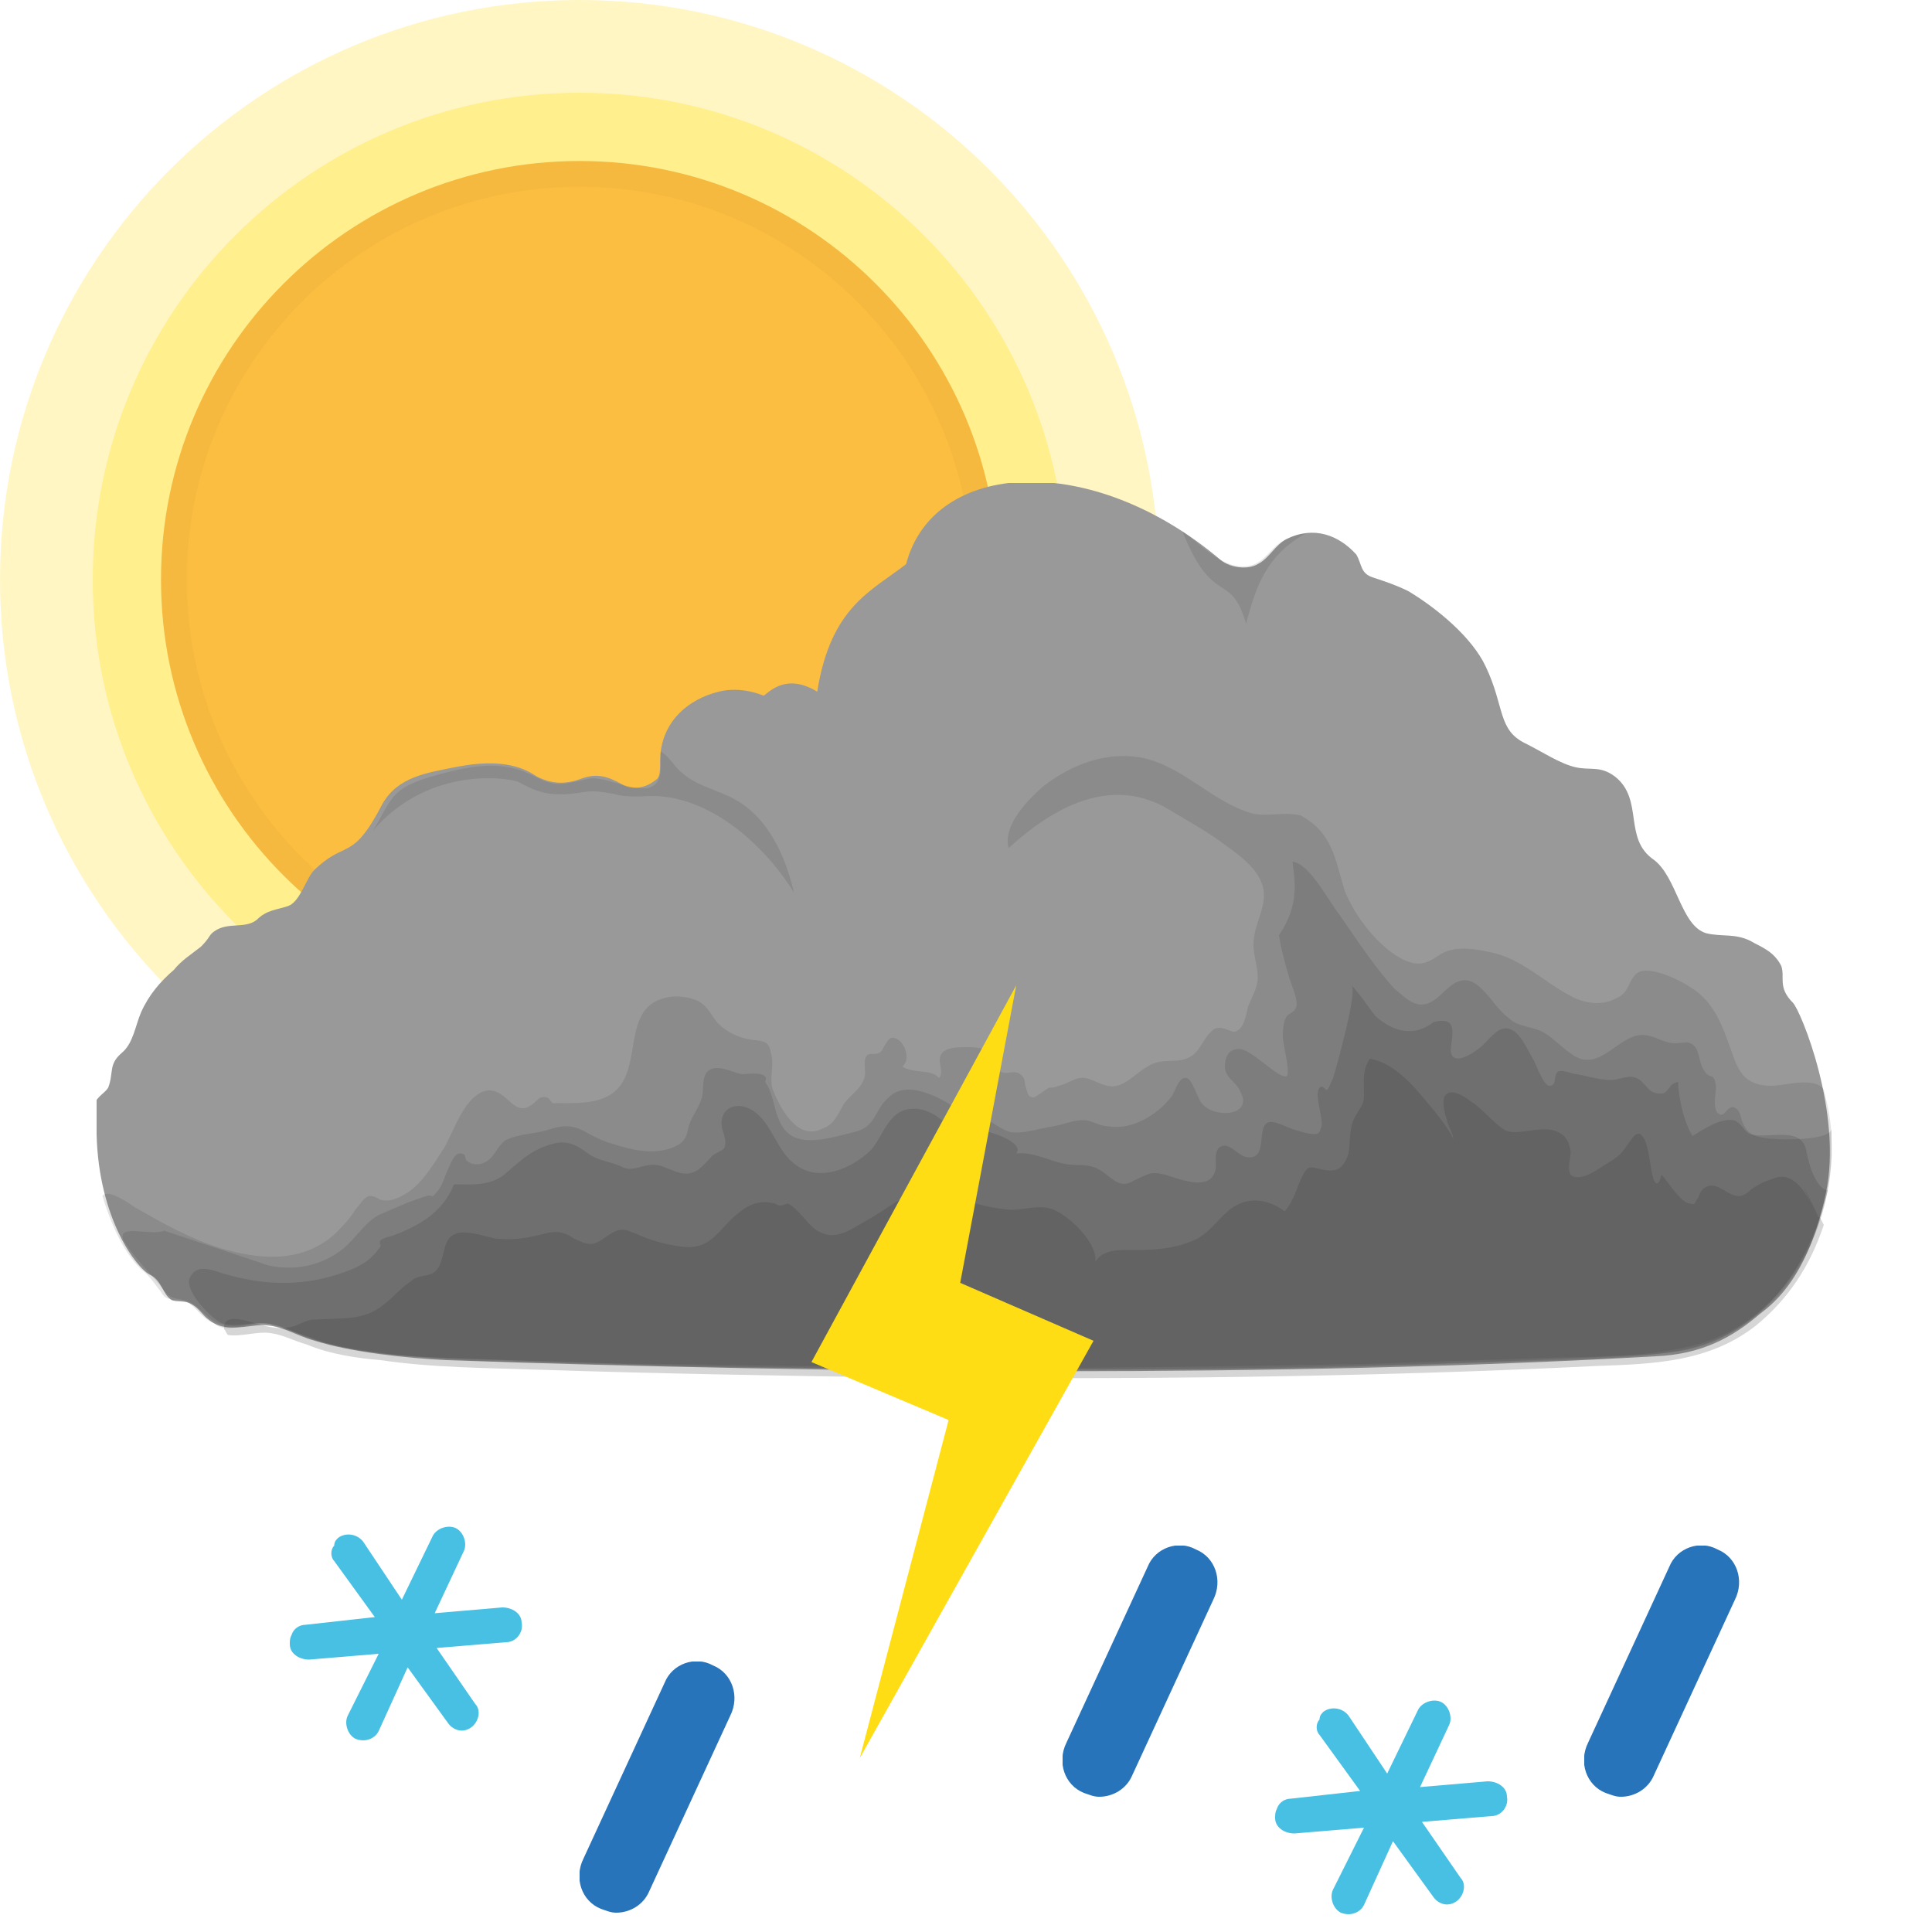
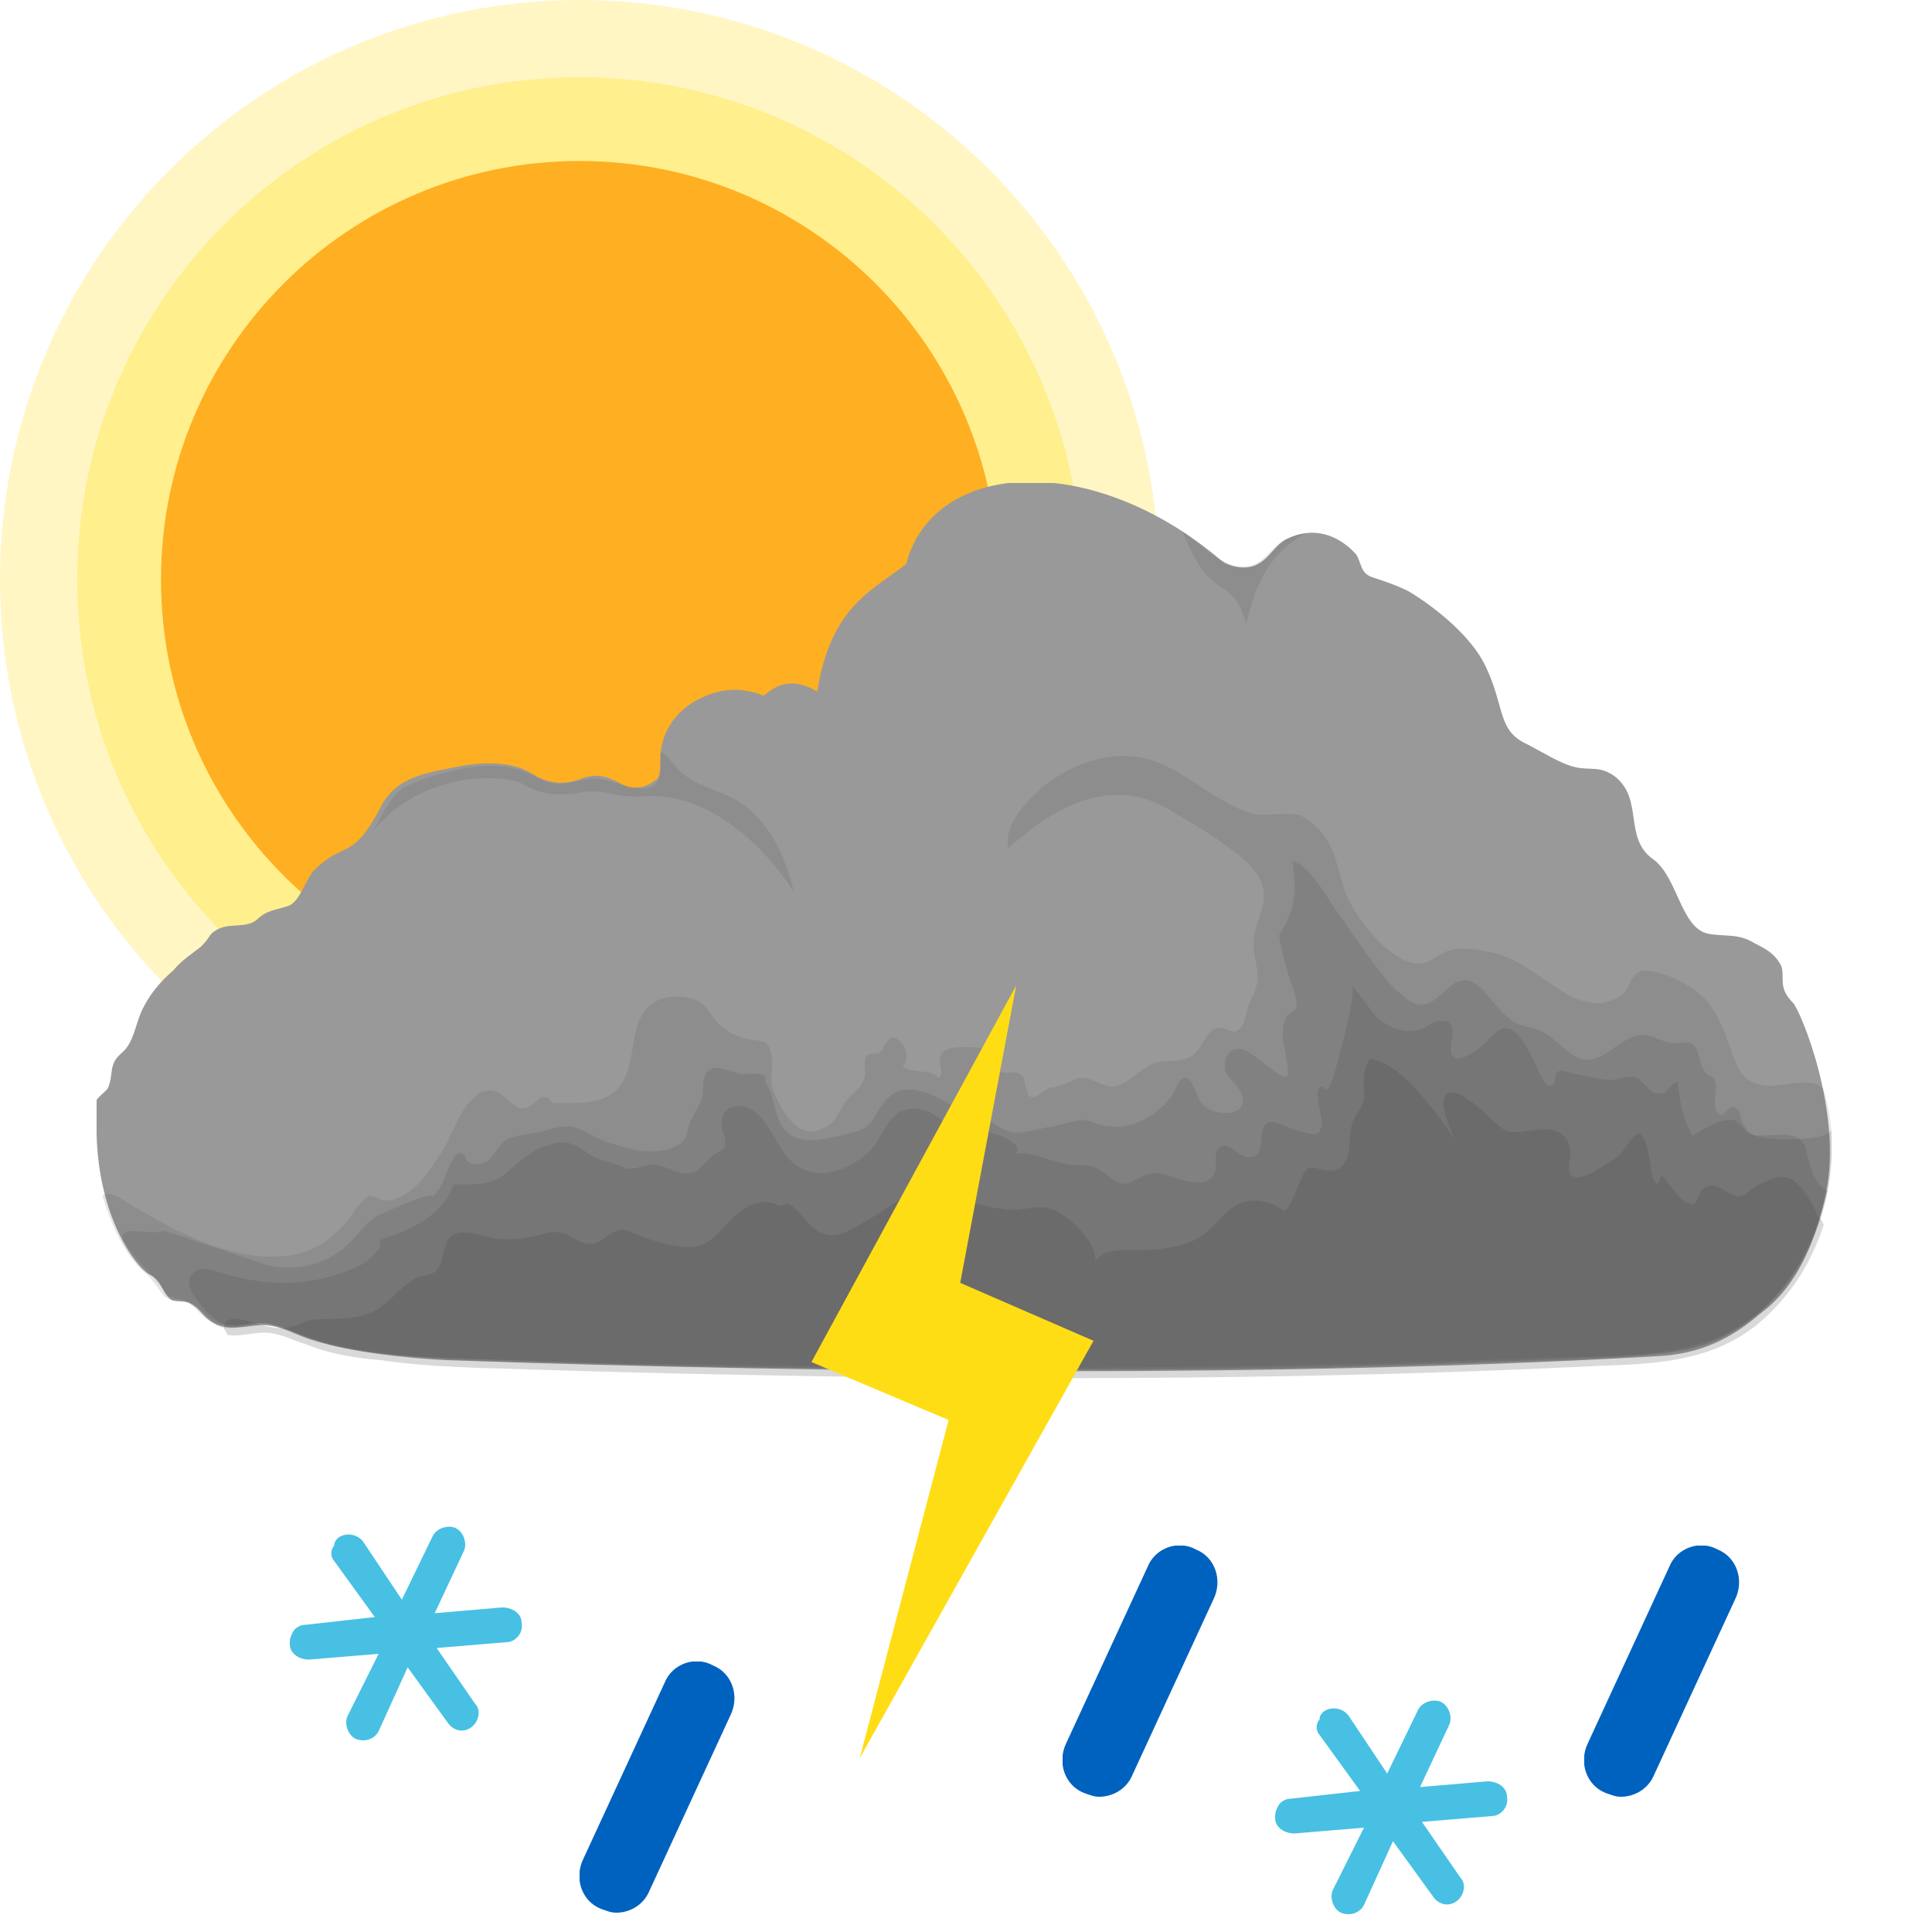
<svg xmlns="http://www.w3.org/2000/svg" xmlns:xlink="http://www.w3.org/1999/xlink" x="0" y="0" viewBox="0 0 100 100">
  <style type="text/css">.sun-primitive {
  color: #ffee8a;
-   fill: #fbbe40;
-   stroke: #f5b93f;
+   fill: #ffaf22;
+   stroke: #ffaf22;
}.cloud4-primitive {
-   color: #323232;
+   color: #424242;
  fill: #999999;
}.snowflake-primitive {
  fill: #47c0e3;
}.raindrop-primitive {
-   fill: #2874ba;
+   fill: #0062bf;
}.lightning-primitive {
  fill: #ffdd15;
}</style>
  <symbol id="sun">
    <circle fill="currentColor" opacity="0.5" stroke-width="0" stroke-opacity="0" cx="45" cy="45" r="45" />
-     <circle fill="currentColor" opacity="0.95" stroke-width="0" stroke-opacity="0" cx="45" cy="45" r="37.8" />
+     <circle fill="currentColor" opacity="0.95" stroke-width="0" stroke-opacity="0" cx="45" cy="45" r="39" />
    <circle stroke-width="2" stroke-miterlimit="10" cx="45" cy="45" r="31.5" />
  </symbol>
  <symbol id="cloud">
    <path d="M87.8,26.9c-0.8-0.8-0.4-1.3-0.6-1.9c-0.4-0.8-1.1-1-1.6-1.3c-0.8-0.4-1.5-0.2-2.3-0.4 c-1.3-0.4-1.5-2.9-2.7-3.8c-1.6-1.1-0.5-3.1-2-4.3c-0.8-0.6-1.3-0.3-2.1-0.5c-0.8-0.2-1.7-0.8-2.5-1.2c-1.5-0.7-1.1-1.9-2.1-4 c-0.7-1.5-2.5-3-4-3.9c-0.6-0.3-1.2-0.5-1.8-0.7c-0.7-0.2-0.6-0.7-0.9-1.2c-0.9-1-2.2-1.5-3.6-0.8c-0.6,0.3-0.9,1-1.5,1.3 c-0.5,0.3-1.4,0.2-1.9-0.2c-6.7-5.7-14.9-5.2-16.3,0.2c-1.8,1.4-3.9,2.2-4.6,6.6c-1.8-1.1-2.7,0.3-2.8,0.2c0,0-1.1-0.5-2.3-0.2 c-1.6,0.4-2.8,1.5-3,3.1c-0.1,0.6,0.1,1.3-0.3,1.5c-0.5,0.4-1.2,0.5-1.7,0.2c-0.7-0.4-1.3-0.6-2.1-0.3c-0.8,0.3-1.5,0.3-2.3-0.1 c-0.6-0.4-1.7-1-4.2-0.5c-1.5,0.3-3,0.5-3.8,1.9c-1.6,3.1-1.9,1.8-3.6,3.5c-0.4,0.5-0.7,1.6-1.3,1.8c-0.6,0.2-1.1,0.2-1.6,0.7 c-0.6,0.5-1.5,0.1-2.2,0.6c-0.3,0.2-0.2,0.3-0.7,0.8c-0.5,0.4-1,0.7-1.4,1.2c-0.7,0.6-1.3,1.3-1.7,2.2c-0.3,0.7-0.4,1.6-1,2.1 c-0.7,0.6-0.4,1-0.7,1.8c-0.2,0.3-0.5,0.4-0.7,0.8C0,32.5,0,33.1,0,33.7c0.1,4.4,2.1,7,2.8,7.3c0.6,0.3,0.6,1,1.1,1.3 c0.3,0.1,0.7,0,1,0.2c0.4,0.2,0.6,0.6,0.9,0.8c0.7,0.6,1.6,0.4,2.5,0.3c1.2-0.1,1.9,0.5,3,0.8c1.9,0.6,4.8,0.9,6.8,1 c20.1,0.7,43.4,0.9,62.6-0.2c2.4-0.1,4-1,5.4-2.2c0.8-0.6,2.5-2,3.4-6.2S88.2,27.3,87.8,26.9z" />
    <g fill="currentColor">
      <path opacity="0.14" d="M89.8,34c0-0.9-0.2-1.8-0.4-2.6c-0.5-0.7-2-0.2-2.7-0.2c-1.7,0-1.8-1.1-2.3-2.4 c-0.4-1.1-0.9-2.1-1.9-2.7c-0.6-0.4-2.4-1.3-2.9-0.6c-0.4,0.5-0.3,0.9-1,1.2c-0.8,0.4-1.7,0.2-2.4-0.2c-1.3-0.7-2.5-1.9-4-2.2 c-0.9-0.2-2-0.4-2.8,0.2c-0.6,0.4-1,0.5-1.7,0.2c-1.3-0.6-2.6-2.3-3.1-3.6c-0.5-1.6-0.6-3-2.3-3.9c-0.9-0.2-1.7,0.1-2.5-0.1 c-2.1-0.6-3.6-2.5-5.8-2.9c-1.8-0.3-3.6,0.4-5,1.5c-0.8,0.7-2.1,2-1.8,3.2c2.3-2.1,5.3-3.8,8.3-2c1,0.6,2.1,1.2,3,1.9 c0.7,0.5,1.5,1.1,1.8,1.9c0.4,1-0.3,1.9-0.4,2.9c-0.1,0.7,0.2,1.3,0.2,2c0,0.5-0.3,1-0.5,1.5c-0.1,0.4-0.2,1.2-0.7,1.3 c-0.2,0-0.5-0.2-0.8-0.2c-0.3,0-0.4,0.2-0.6,0.4c-0.3,0.4-0.5,0.9-0.9,1.1c-0.7,0.4-1.4,0-2.2,0.5c-0.7,0.4-1.3,1.2-2.1,1 c-0.4-0.1-0.7-0.3-1.1-0.4c-0.5-0.1-0.9,0.3-1.4,0.4c-0.2,0.1-0.4,0.1-0.5,0.1c-0.2,0.1-0.7,0.5-0.8,0.5c-0.3,0-0.3-0.2-0.4-0.5 c-0.1-0.3,0-0.5-0.3-0.7c-0.4-0.3-0.8,0.2-1.2-0.3c-0.2-0.2-0.1-0.6-0.3-0.8c-0.3-0.3-1-0.3-1.3-0.3c-0.4,0-1.1,0-1.3,0.4 c-0.2,0.4,0.2,0.9-0.1,1.2c-0.4-0.5-1.3-0.2-1.9-0.6c0.4-0.3,0.2-1-0.1-1.3c-0.5-0.4-0.6-0.1-0.8,0.2c-0.1,0.1-0.1,0.3-0.3,0.4 c-0.2,0.1-0.4,0-0.6,0.1c-0.3,0.3,0,0.9-0.2,1.3c-0.2,0.5-0.7,0.8-1,1.2c-0.3,0.5-0.5,1.1-1.1,1.3c-1.3,0.7-2.2-1-2.6-2 c-0.2-0.6,0.1-1.3-0.1-1.9c-0.1-0.7-0.5-0.6-1.1-0.7c-0.6-0.1-1.2-0.4-1.6-0.8c-0.4-0.4-0.5-0.9-1.1-1.2c-0.9-0.4-2.2-0.3-2.8,0.6 c-0.7,1.1-0.4,2.7-1.2,3.8c-0.7,0.9-1.9,0.9-3,0.9c-0.2,0-0.4,0-0.5,0c-0.1-0.1-0.2-0.3-0.3-0.3c-0.4-0.1-0.5,0.2-0.8,0.4 c-1,0.7-1.3-1.1-2.5-0.7c-1,0.4-1.5,2-2,2.9c-0.6,0.9-1.2,2-2.2,2.5c-0.4,0.2-0.7,0.3-1.1,0.2c-0.2-0.1-0.3-0.2-0.6-0.2 c-0.3,0.1-0.5,0.5-0.7,0.7c-0.3,0.5-0.7,0.9-1.1,1.3c-1.7,1.5-3.9,1.3-5.9,0.7c-1.6-0.5-3-1.3-4.4-2.1c-0.3-0.2-1.4-1-1.7-0.6 c0.4,1.3,1,2.8,2,3.8c0.4,0.3,0.6,0.6,0.9,1c0.1,0.1,0.2,0.3,0.3,0.4c0.4,0.3,0.8,0.1,1.2,0.3h0c0.5,0.3,0.8,0.9,1.4,1.1 c0.5,0.5,1.5,0.1,2.1,0h0c0.2,0,0.3,0,0.5,0h0c0.1,0,0.3,0,0.4,0.1l0,0c0,0,0,0,0,0c1.2,0.3,2.3,0.9,3.5,1.1 c2.8,0.6,5.6,0.6,8.4,0.7c2.9,0.1,5.7,0.2,8.6,0.2c6.2,0.1,12.3,0.2,18.5,0.2c5.8,0,11.6-0.1,17.5-0.2c3-0.1,6-0.2,9-0.3 c2.5-0.1,5.3,0,7.8-0.6C87.3,43.6,90,38.6,89.8,34C89.8,33.6,89.8,34.3,89.8,34z" />
      <path opacity="0.16" d="M89.8,33.4c0,0.7-3,0.6-3.5,0.5c-0.6-0.1-0.9-0.3-1.1-0.8c-0.1-0.2-0.1-0.7-0.5-0.8 c-0.3,0-0.4,0.4-0.6,0.4c-0.6-0.1-0.2-1.3-0.3-1.6c-0.1-0.6-0.3-0.2-0.6-0.7C82.9,30,83,29.2,82.5,29c-0.2-0.1-0.5,0-0.8,0 c-0.5,0-0.9-0.3-1.4-0.4c-1.3-0.3-2.2,1.6-3.5,1.2c-0.6-0.2-1.3-1-1.8-1.3c-0.6-0.4-1.4-0.3-1.9-0.8c-1-0.7-1.7-2.8-3.1-1.6 c-0.5,0.4-0.8,0.9-1.5,0.9c-0.6-0.1-0.9-0.5-1.3-0.8c-1.1-1.2-2-2.6-2.9-3.9c-0.5-0.6-1.5-2.6-2.4-2.7c0.1,0.9,0.4,2.2-0.7,3.8 c0.1,0.7,0.3,1.4,0.5,2.1c0.1,0.4,0.5,1.2,0.4,1.6c-0.1,0.3-0.3,0.3-0.5,0.5c-0.2,0.3-0.2,0.8-0.2,1.1c0,0.3,0.4,1.8,0.2,2 c-0.4,0.2-1.9-1.5-2.5-1.4c-0.5,0-0.7,0.4-0.7,0.9c0,0.6,0.6,0.8,0.8,1.3c0.7,1.3-1.4,1.4-2,0.6c-0.2-0.2-0.5-1.3-0.8-1.3 c-0.4-0.1-0.6,0.8-0.8,1c-0.7,0.9-2,1.7-3.2,1.5c-0.4,0-0.7-0.2-1.1-0.3c-0.6-0.1-1.2,0.2-1.8,0.3c-0.7,0.1-1.5,0.4-2.2,0.3 c-0.7-0.2-1.3-0.9-2-0.9c-0.1,0.2-0.2,0.3-0.3,0.3c-0.2-0.1-0.3-0.3-0.3-0.5c-0.9-0.6-2.7-1.7-3.7-0.7c-0.8,0.7-0.6,1.5-1.8,1.8 c-0.9,0.2-2.3,0.7-3.2,0.2c-1-0.6-0.8-2-1.4-2.8c0.3-0.6-1-0.4-1.2-0.4c-0.5-0.1-1-0.4-1.5-0.3c-0.7,0.2-0.4,1.1-0.6,1.6 c-0.2,0.6-0.6,1-0.7,1.6c-0.1,0.5-0.3,0.7-0.8,0.9c-1,0.4-2.2,0.1-3.1-0.2c-0.4-0.1-0.8-0.3-1.2-0.5c-0.8-0.5-1.3-0.5-2.2-0.2 c-0.7,0.2-1.5,0.2-2.1,0.5c-0.5,0.3-0.6,1-1.2,1.2c-0.2,0.1-0.6,0.1-0.8-0.1c-0.2-0.1,0-0.4-0.4-0.4c-0.3,0-0.5,0.6-0.6,0.8 c-0.2,0.4-0.3,0.9-0.6,1.2c-0.3,0.4-0.2,0.1-0.5,0.2c-0.7,0.2-1.6,0.6-2.3,0.9c-0.8,0.3-1.3,1.2-2,1.8c-1.1,0.9-2.5,1.2-3.9,0.9 c-1.8-0.6-3.6-1.2-5.4-1.8C2.9,39,1,38.3,1.4,39.2c0.6,1,1.4,1.7,2.1,2.6c0.4,0.6,0.9,0.3,1.5,0.7c0.6,0.4,0.9,1,1.7,1.1 c0.6,0.1,1.3-0.1,1.9-0.1c0.8,0,1.5,0.4,2.2,0.7c1.4,0.5,3,0.7,4.5,0.9c3.4,0.4,6.9,0.4,10.3,0.5c3.5,0.1,7.1,0.2,10.6,0.2 c14.2,0.2,28.4,0.1,42.5-0.6c1.7-0.1,3.5-0.1,5.1-0.8c1.1-0.5,2.1-1.2,3-2.1c1.9-1.9,2.9-4.9,3-7.5C89.8,34.3,89.8,33.9,89.8,33.4z  M83.2,31.3C83.2,31.3,83.2,31.3,83.2,31.3L83.2,31.3C83.2,31.3,83.2,31.3,83.2,31.3z" />
      <path opacity="0.18" d="M88.5,34.6c-0.2-1.4-2.1-0.6-2.9-0.9c-0.3-0.1-0.4-0.5-0.8-0.7c-0.7-0.2-1.7,0.5-2.2,0.8 c-0.4-0.7-0.6-1.5-0.7-2.3c-0.1-0.5,0.1-0.6-0.3-0.4c-0.2,0.1-0.3,0.5-0.6,0.5c-0.2,0-0.3,0-0.5-0.1c-0.3-0.2-0.5-0.6-0.8-0.7 c-0.4-0.2-0.9,0.1-1.3,0.1c-0.6,0-1.2-0.2-1.8-0.3c-0.2,0-0.8-0.3-1-0.1c-0.2,0.2,0,0.7-0.4,0.7c-0.3,0-0.7-1.1-0.8-1.3 c-0.3-0.5-0.6-1.2-1-1.5c-0.8-0.6-1.3,0.5-1.9,0.9c-0.5,0.4-1.5,0.9-1.4-0.1c0.1-0.8,0.3-1.6-0.9-1.3c-1,0.8-2.1,0.5-3-0.3 c-0.1-0.1-1.2-1.7-1.3-1.6c0.5-0.1-0.8,4.5-0.9,4.8c-0.1,0.2-0.2,0.5-0.3,0.6c-0.1,0.1-0.2-0.3-0.4-0.1c-0.3,0.3,0.2,1.6,0.1,2 c-0.1,0.3-0.1,0.4-0.4,0.4c-0.2,0-0.6-0.1-0.9-0.2c-0.4-0.1-0.7-0.3-1.1-0.4c-1.2-0.3-0.2,1.9-1.4,1.8c-0.5,0-1-0.9-1.5-0.5 c-0.3,0.3-0.1,0.9-0.2,1.2c-0.3,1.1-1.9,0.4-2.6,0.2c-0.8-0.2-0.9,0-1.6,0.3c-0.5,0.3-0.8,0.2-1.3-0.2c-0.6-0.5-0.9-0.6-1.7-0.6 c-1.1,0-2-0.7-3.1-0.6c0.5-0.6-1.7-1.3-2.1-1.2c-0.8,0.1-0.9,0.3-1.5-0.3c-0.5-0.5-1.2-0.9-1.9-0.8c-1.1,0.1-1.4,1.4-2,2.1 c-1,1-2.7,1.7-3.9,0.8c-1-0.7-1.2-2.1-2.2-2.8c-0.9-0.6-1.9-0.1-1.6,1c0.1,0.3,0.2,0.6,0.1,0.9c-0.1,0.2-0.6,0.3-0.7,0.5 c-0.3,0.3-0.6,0.7-1,0.8c-0.6,0.2-1.2-0.3-1.8-0.4c-0.7-0.1-1.2,0.4-1.8,0.1c-0.6-0.3-1.3-0.3-1.9-0.8c-0.7-0.5-1.2-0.6-2-0.3 c-0.9,0.3-1.5,0.9-2.2,1.5c-0.8,0.6-1.7,0.5-2.6,0.5c-0.6,1.5-1.9,2.2-3.3,2.7c-0.1,0-0.4,0.1-0.5,0.2c-0.1,0.1,0,0.2,0,0.3 c-0.4,0.6-0.8,0.9-1.5,1.2c-2.2,0.9-4.4,0.9-6.7,0.2c-0.6-0.2-1.4-0.5-1.7,0.3c-0.2,0.7,1.2,2.1,1.7,2.3c0.8,0.2,1.5-0.1,2.3,0 c0.8,0.1,1.5,0.5,2.2,0.7c2.2,0.9,5.1,1,7.5,1.1c2.9,0.1,5.9,0.2,8.8,0.3c6,0.2,12,0.2,18,0.3c6,0,12.1,0,18.1-0.1 c3.1-0.1,6.2-0.2,9.2-0.3c2.9-0.1,5.9-0.1,8.8-0.5c4.6-0.6,7.2-4.2,8.2-8.4C89.3,36.6,88.8,36.1,88.5,34.6z" />
      <path opacity="0.14" d="M59.5,7.3c0.5-2,1.1-3.6,3.1-4.7c-0.7,0.1-1.2,0.3-1.7,0.8c-0.4,0.4-0.7,0.8-1.3,0.9 c-1.3,0.2-2.4-1.1-3.4-1.8C57.8,6.5,58.7,4.5,59.5,7.3C60,5.3,58.7,4.5,59.5,7.3z" />
      <path opacity="0.14" d="M21.9,15.5c1.2,0.7,2,0.7,3.3,0.5c0.6-0.1,1,0,1.6,0.1c0.7,0.2,1.4,0.1,2.1,0.1 c3,0.1,5.7,2.6,7.2,5c-0.4-1.7-1.2-3.6-2.7-4.6c-1-0.7-2.2-0.8-3.1-1.6c-0.4-0.3-0.6-0.8-1.1-1.1c0,0.1,0,0.1,0,0.2 c0,0.2,0,0.4,0,0.6c0,2.2-2.6,0.4-3.7,0.6c-1,0.2-1.6,0.5-2.6,0c-0.4-0.2-0.8-0.4-1.2-0.5c-1.4-0.4-3,0-4.4,0.4 c-0.6,0.2-1.3,0.4-1.8,0.9c-0.5,0.5-0.8,1.3-1.2,1.9C17.3,14.5,21.6,15.3,21.9,15.5z" />
      <path opacity="0.2" d="M89.1,38c-0.4-0.8-1.1-2.5-2.3-2c-0.3,0.1-0.6,0.2-0.9,0.4c-0.4,0.2-0.4,0.4-0.8,0.5 c-0.6,0.1-1.1-0.7-1.7-0.5c-0.3,0.1-0.4,0.3-0.5,0.6c-0.2,0.2-0.1,0.4-0.4,0.3c-0.5,0-1.2-1.2-1.5-1.5c-0.2,0.8-0.4,0.4-0.5-0.1 c-0.1-0.5-0.2-1.6-0.5-1.9c-0.2-0.2-0.1-0.1-0.3-0.1c-0.2,0.1-0.6,0.8-0.8,1c-0.3,0.3-0.7,0.5-1,0.7c-0.3,0.2-1.2,0.8-1.6,0.4 c-0.2-0.3,0-0.9,0-1.2c-0.1-0.6-0.3-0.9-0.9-1.1c-0.8-0.2-1.9,0.3-2.5,0c-0.5-0.3-1-0.9-1.5-1.3c-0.3-0.2-1.2-1-1.6-0.5 c-0.2,0.3,0,1,0.1,1.3c0,0.2,0.4,0.8,0.3,1c0.1-0.2-1.1-1.7-1.3-1.9c-0.8-1-1.8-2.1-3-2.3c-0.4,0.6-0.3,1.2-0.3,1.9 c0,0.5-0.2,0.6-0.4,1c-0.4,0.6-0.3,1.4-0.4,2c-0.3,0.9-0.7,1-1.5,0.8c-0.5-0.1-0.6-0.2-0.9,0.4c-0.3,0.6-0.4,1.2-0.9,1.8 c-0.8-0.6-1.8-0.8-2.7-0.2c-0.7,0.5-1.1,1.2-1.8,1.6c-1,0.5-2.1,0.6-3.2,0.6c-0.6,0-1.7-0.1-2.1,0.6c0.1-1-1.4-2.4-2.2-2.7 c-0.8-0.3-1.6,0.1-2.4,0c-1-0.1-2.1-0.4-3-0.8c-1.7-0.7-2.8,0.6-4.3,1.4c-0.7,0.4-1.5,1-2.3,0.6c-0.7-0.3-1-1.1-1.7-1.5 c-0.1,0-0.3,0.1-0.4,0.1c-0.2,0-0.2-0.1-0.3-0.1c-0.7-0.2-1.3,0-1.9,0.5c-1.1,0.9-1.4,2-3.1,1.7c-0.7-0.1-1.4-0.3-2.1-0.6 c-0.7-0.3-0.9-0.4-1.6,0.1c-0.7,0.5-0.9,0.5-1.7,0.1c-0.6-0.4-1-0.4-1.7-0.2c-0.8,0.2-1.5,0.3-2.4,0.2c-0.5-0.1-1.6-0.5-2.1-0.2 c-0.7,0.3-0.4,1.6-1.1,2c-0.4,0.2-0.8,0.1-1.1,0.4c-0.5,0.3-0.9,0.8-1.4,1.2c-1.1,0.9-2.2,0.7-3.6,0.8c-0.5,0-0.8,0.3-1.3,0.4 c-0.5,0.1-1,0-1.4-0.1c-0.5-0.1-2.1-0.8-2,0.2c0.1,0.1,0.1,0.2,0.2,0.3c0.7,0.1,1.5-0.2,2.2-0.1c0.7,0.1,1.2,0.4,1.9,0.6 c1.2,0.5,2.6,0.7,3.8,0.8c2.7,0.4,5.5,0.4,8.3,0.5c6.1,0.2,12.2,0.3,18.4,0.4c12.1,0.1,24.2,0,36.3-0.6c2.9-0.1,5.8-0.2,8.2-2.1 c1.7-1.4,2.8-3.1,3.5-5.2C89.2,38,89.2,38,89.1,38C87.4,34.6,89.2,38,89.1,38z" />
    </g>
  </symbol>
  <symbol id="snowflake">
    <path d="M4.6,10.6l1.5-3.3l2.1,2.9c0.3,0.4,0.8,0.5,1.2,0.2c0.4-0.3,0.5-0.9,0.2-1.2L7.6,6.3L11.2,6c0.5,0,0.9-0.5,0.8-1 c0-0.5-0.5-0.8-1-0.8L7.5,4.5L9,1.3c0.2-0.4,0-1-0.4-1.2s-1,0-1.2,0.4L5.8,3.8L3.8,0.8C3.5,0.4,2.9,0.3,2.5,0.6 C2.4,0.7,2.3,0.8,2.3,1C2.1,1.2,2.1,1.6,2.3,1.8l2.1,2.9L0.8,5.1c-0.3,0-0.6,0.2-0.7,0.5C0,5.8,0,5.9,0,6.1c0,0.5,0.5,0.8,1,0.8 l3.6-0.3L3,9.8c-0.2,0.4,0,1,0.4,1.2C3.9,11.2,4.4,11,4.6,10.6z" />
  </symbol>
  <symbol id="raindrop">
    <path d="M1.9,13c-0.3,0-0.5-0.1-0.8-0.2c-1-0.4-1.4-1.6-0.9-2.6l4.2-9.1c0.4-1,1.6-1.4,2.5-0.9c1,0.4,1.4,1.6,0.9,2.6l-4.2,9.1 C3.3,12.6,2.6,13,1.9,13z" />
  </symbol>
  <symbol id="lightning">
    <polygon points="14.6,18.4 7.7,15.4 10.6,0 0,19.5 7.1,22.5 2.5,40 " />
  </symbol>
  <use class="sun-primitive" xlink:href="#sun" x="0" y="0" width="100" height="100" transform="translate(0,0) scale(0.6666667, 0.6666667)" />
  <use class="cloud4-primitive" xlink:href="#cloud" x="0" y="0" width="100" height="100" transform="translate(5,25) scale(1, 1)" />
  <use class="snowflake-primitive" xlink:href="#snowflake" x="0" y="0" width="100" height="100" transform="translate(15,79) scale(1, 1)" />
  <use class="raindrop-primitive" xlink:href="#raindrop" x="0" y="0" width="100" height="100" transform="translate(30,86) scale(1, 1)" />
  <use class="lightning-primitive" xlink:href="#lightning" x="0" y="0" width="100" height="100" transform="translate(42,51) scale(1, 1)" />
  <use class="raindrop-primitive" xlink:href="#raindrop" x="0" y="0" width="100" height="100" transform="translate(55,80) scale(1, 1)" />
  <use class="snowflake-primitive" xlink:href="#snowflake" x="0" y="0" width="100" height="100" transform="translate(66,88) scale(1, 1)" />
  <use class="raindrop-primitive" xlink:href="#raindrop" x="0" y="0" width="100" height="100" transform="translate(82,80) scale(1, 1)" />
</svg>
